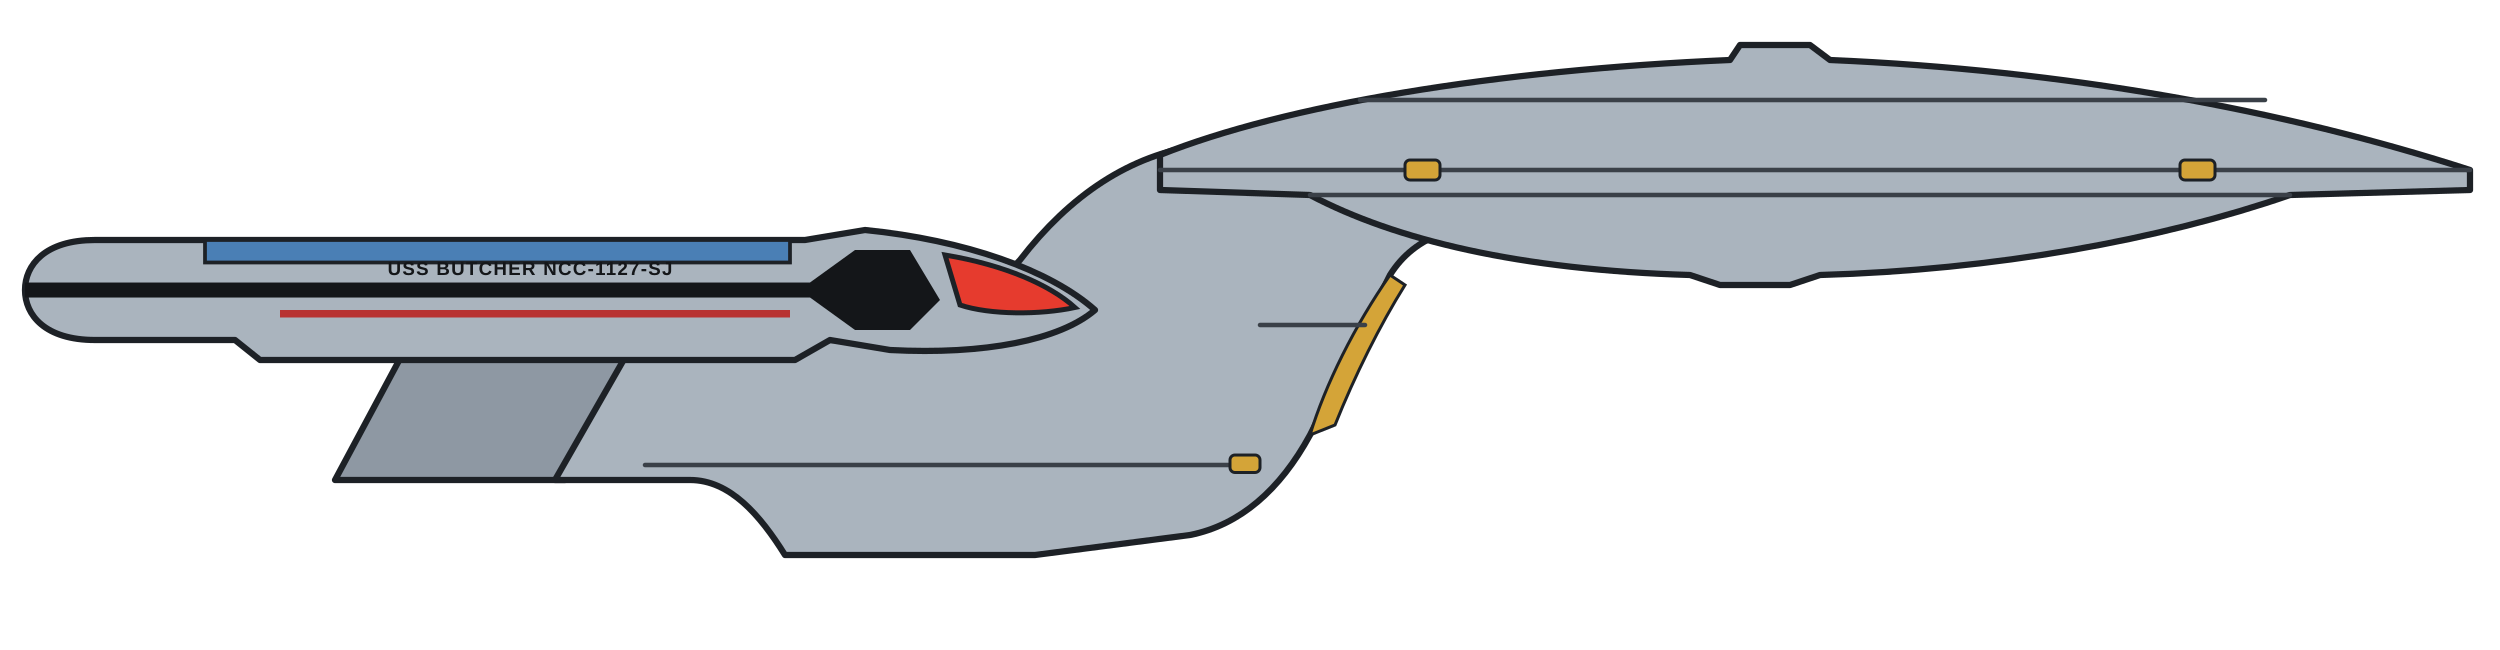
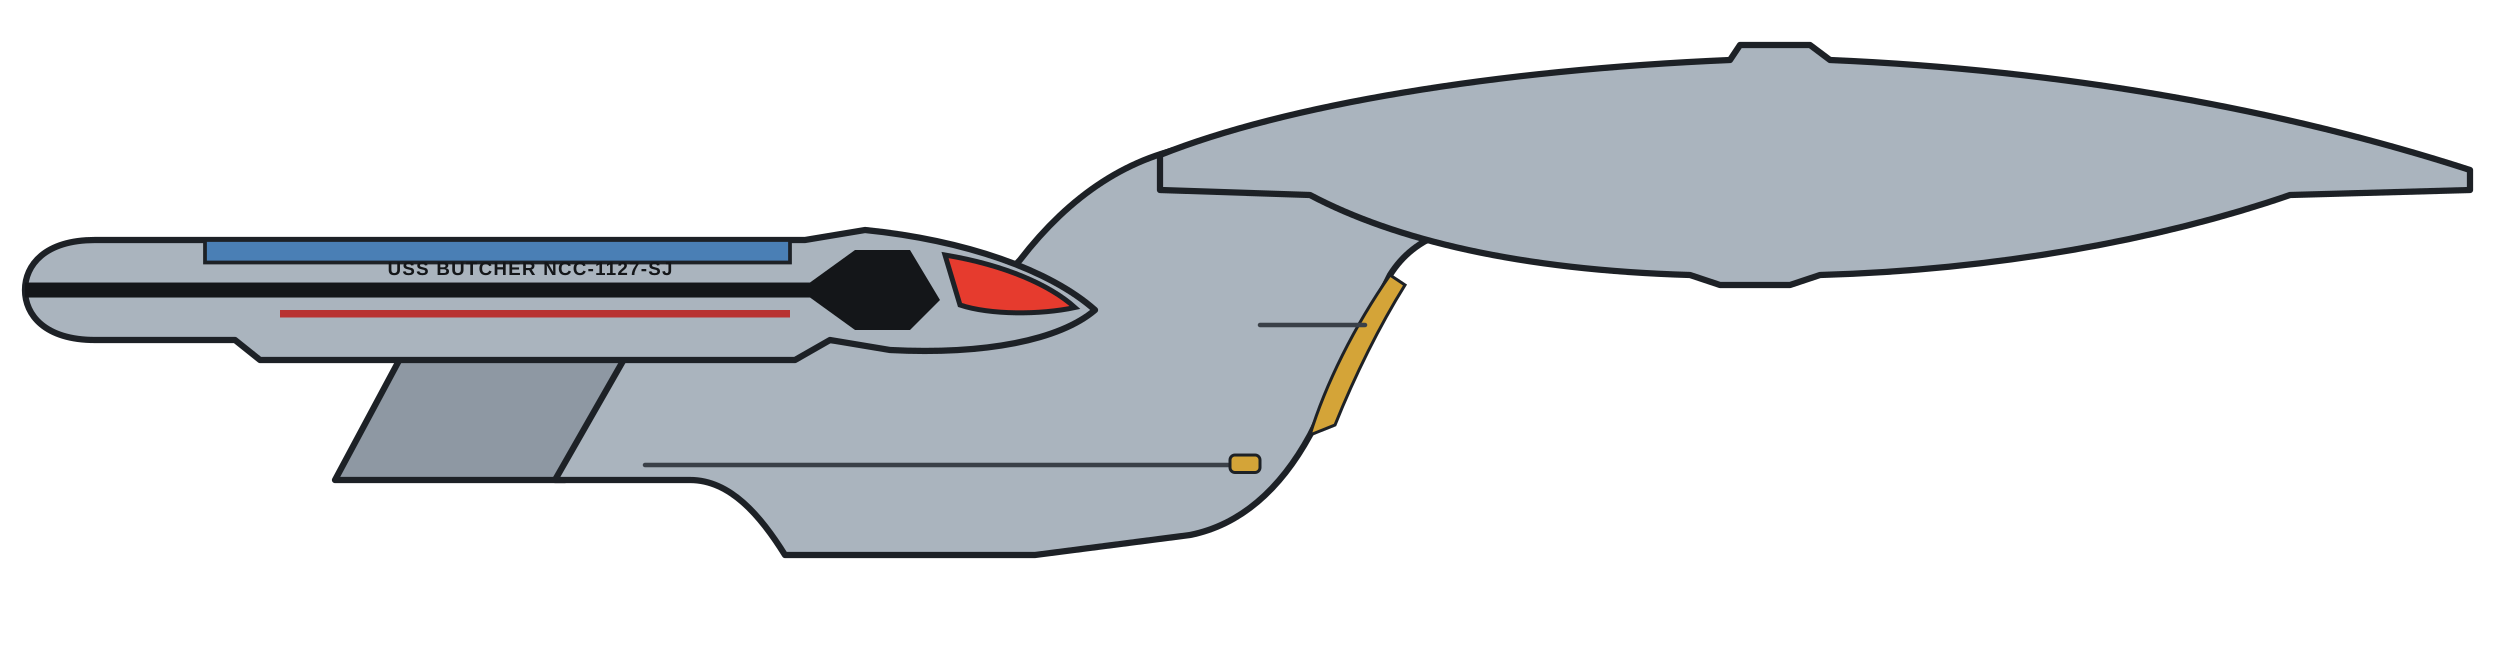
<svg xmlns="http://www.w3.org/2000/svg" viewBox="0 0 1000 260" width="1000" height="260">
  <defs>
    <style>
      .hull {
        fill: #AAB4BE;
        stroke: #1D2126;
        stroke-width: 2.5;
        stroke-linejoin: round;
      }
      .hull-shade {
        fill: #8E98A3;
        stroke: #1D2126;
        stroke-width: 2.5;
        stroke-linejoin: round;
      }
      .detail-line {
        fill: none;
        stroke: #3A4048;
        stroke-width: 1.8;
        stroke-linecap: round;
      }
      .dark-trim {
        fill: #141619;
      }
      .bussard {
        fill: #E63B2E;
        stroke: #1D2126;
        stroke-width: 2;
      }
      .warp-blue {
        fill: #4A7FB5;
        stroke: #1D2126;
        stroke-width: 1.5;
      }
      .gold-accent {
        fill: #D4A438;
        stroke: #1D2126;
        stroke-width: 1.2;
      }
      .red-stripe {
        fill: #B83232;
      }
    </style>
  </defs>
  <polygon class="hull-shade" points="164,136 276,136 226,192 134,192" />
  <g id="engineering-hull">
    <path class="hull" d="M 480,58       C 452,62 428,78 408,104       L 378,136       L 254,136       L 222,192       L 276,192       C 292,192 304,206 314,222       L 414,222       L 476,214       C 496,210 512,196 524,174       L 556,110       C 566,94 584,88 614,88       L 562,62       Z" />
    <path class="gold-accent" d="M 556,110 C 542,130 530,154 524,174 L 534,170 C 542,150 552,130 562,114 Z" />
    <line class="detail-line" x1="258" y1="186" x2="502" y2="186" />
    <rect class="gold-accent" x="492" y="182" width="12" height="7" rx="2" />
    <line class="detail-line" x1="504" y1="130" x2="546" y2="130" />
  </g>
  <g id="saucer-section">
    <path class="hull" d="M 464,62       C 514,42 598,28 692,24       L 696,18       L 724,18       L 732,24       C 826,28 914,44 988,68       L 988,76       L 916,78       C 864,96 798,108 728,110       L 716,114       L 688,114       L 676,110       C 608,108 558,96 524,78       L 464,76       Z" />
-     <line class="detail-line" x1="464" y1="68" x2="988" y2="68" />
-     <line class="detail-line" x1="524" y1="78" x2="916" y2="78" />
-     <line class="detail-line" x1="544" y1="40" x2="906" y2="40" />
-     <rect class="gold-accent" x="562" y="64" width="14" height="8" rx="2" />
-     <rect class="gold-accent" x="872" y="64" width="14" height="8" rx="2" />
  </g>
  <g id="warp-nacelle">
    <path class="hull" d="M 38,96       L 322,96       L 346,92       C 386,96 420,108 438,124       C 424,136 394,142 356,140       L 332,136       L 318,144       L 104,144       L 94,136       L 38,136       C 18,136 10,126 10,116       C 10,106 18,96 38,96 Z" />
    <rect class="warp-blue" x="82" y="96" width="234" height="9" />
    <path class="dark-trim" d="M 10,113 L 324,113 L 342,100 L 364,100 L 376,120 L 364,132 L 342,132 L 324,119 L 10,119 Z" />
    <path class="bussard" d="M 378,102       C 402,106 420,114 430,123       C 416,126 396,126 384,122       Z" />
    <rect class="red-stripe" x="112" y="124" width="204" height="3" />
    <text x="212" y="110" font-family="Arial, Helvetica, sans-serif" font-weight="bold" font-size="7.5" fill="#141619" text-anchor="middle" letter-spacing="0.5">USS BUTCHER NCC-1127-SJ</text>
  </g>
</svg>
